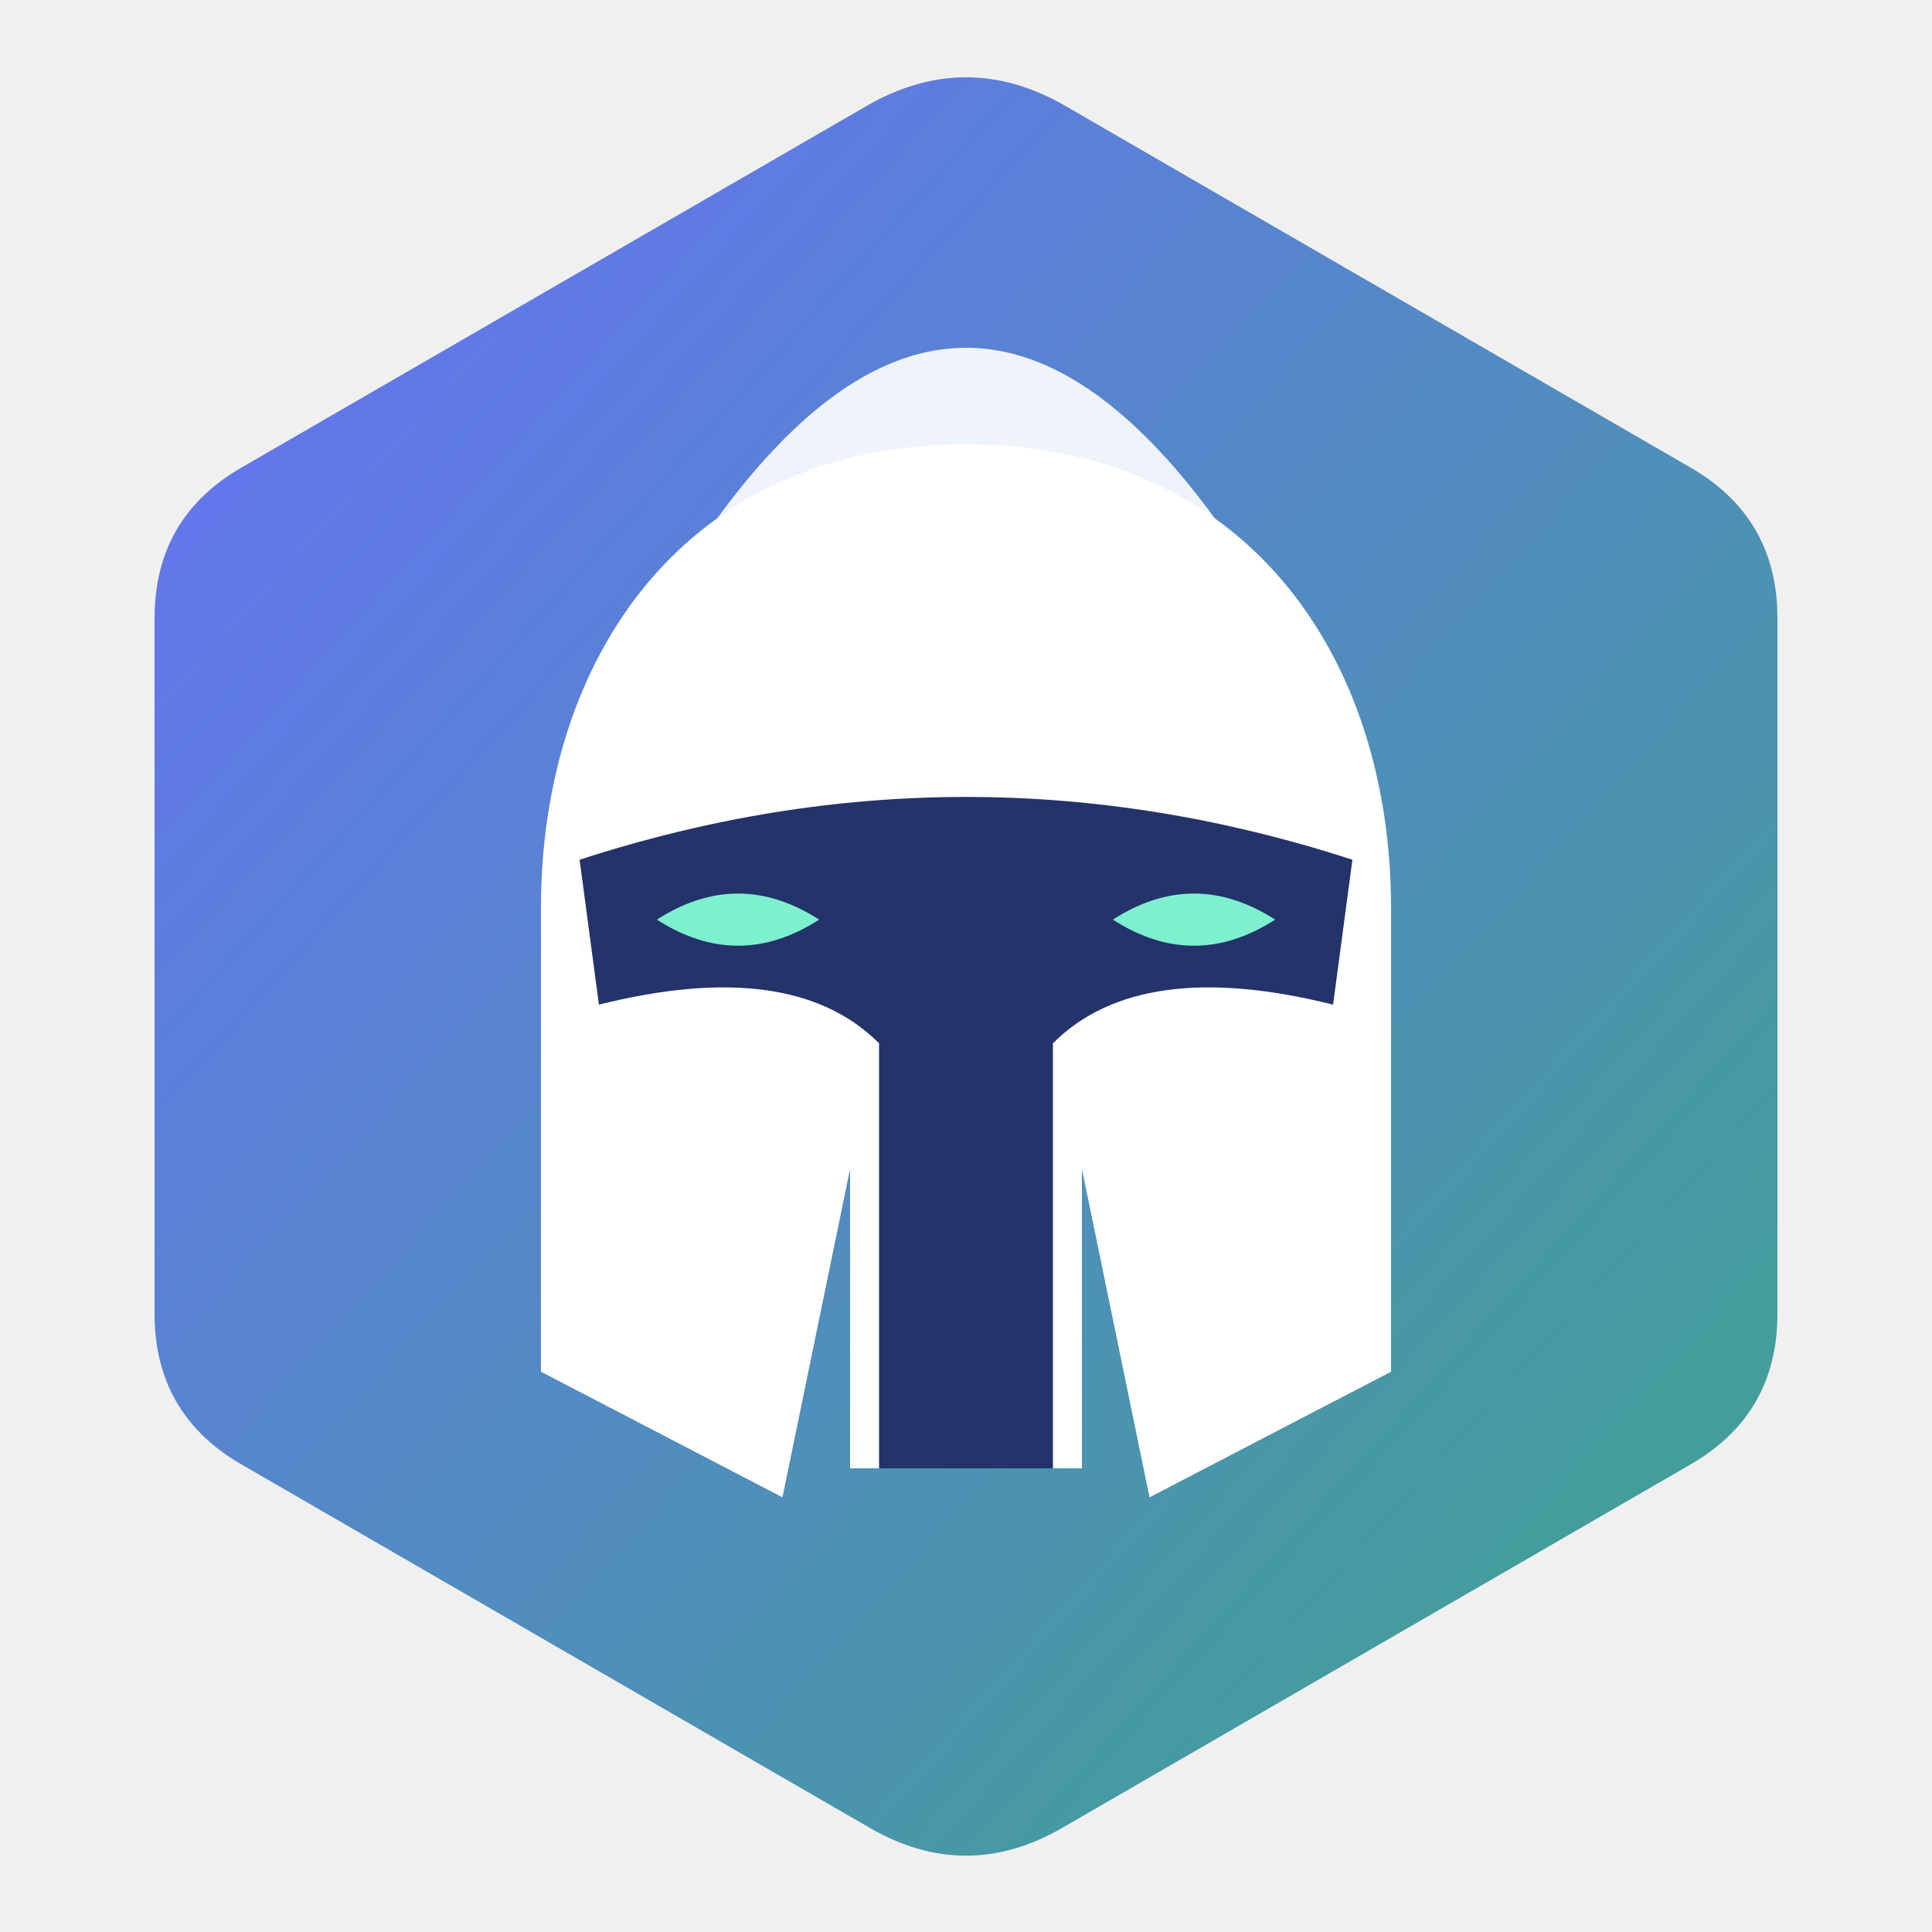
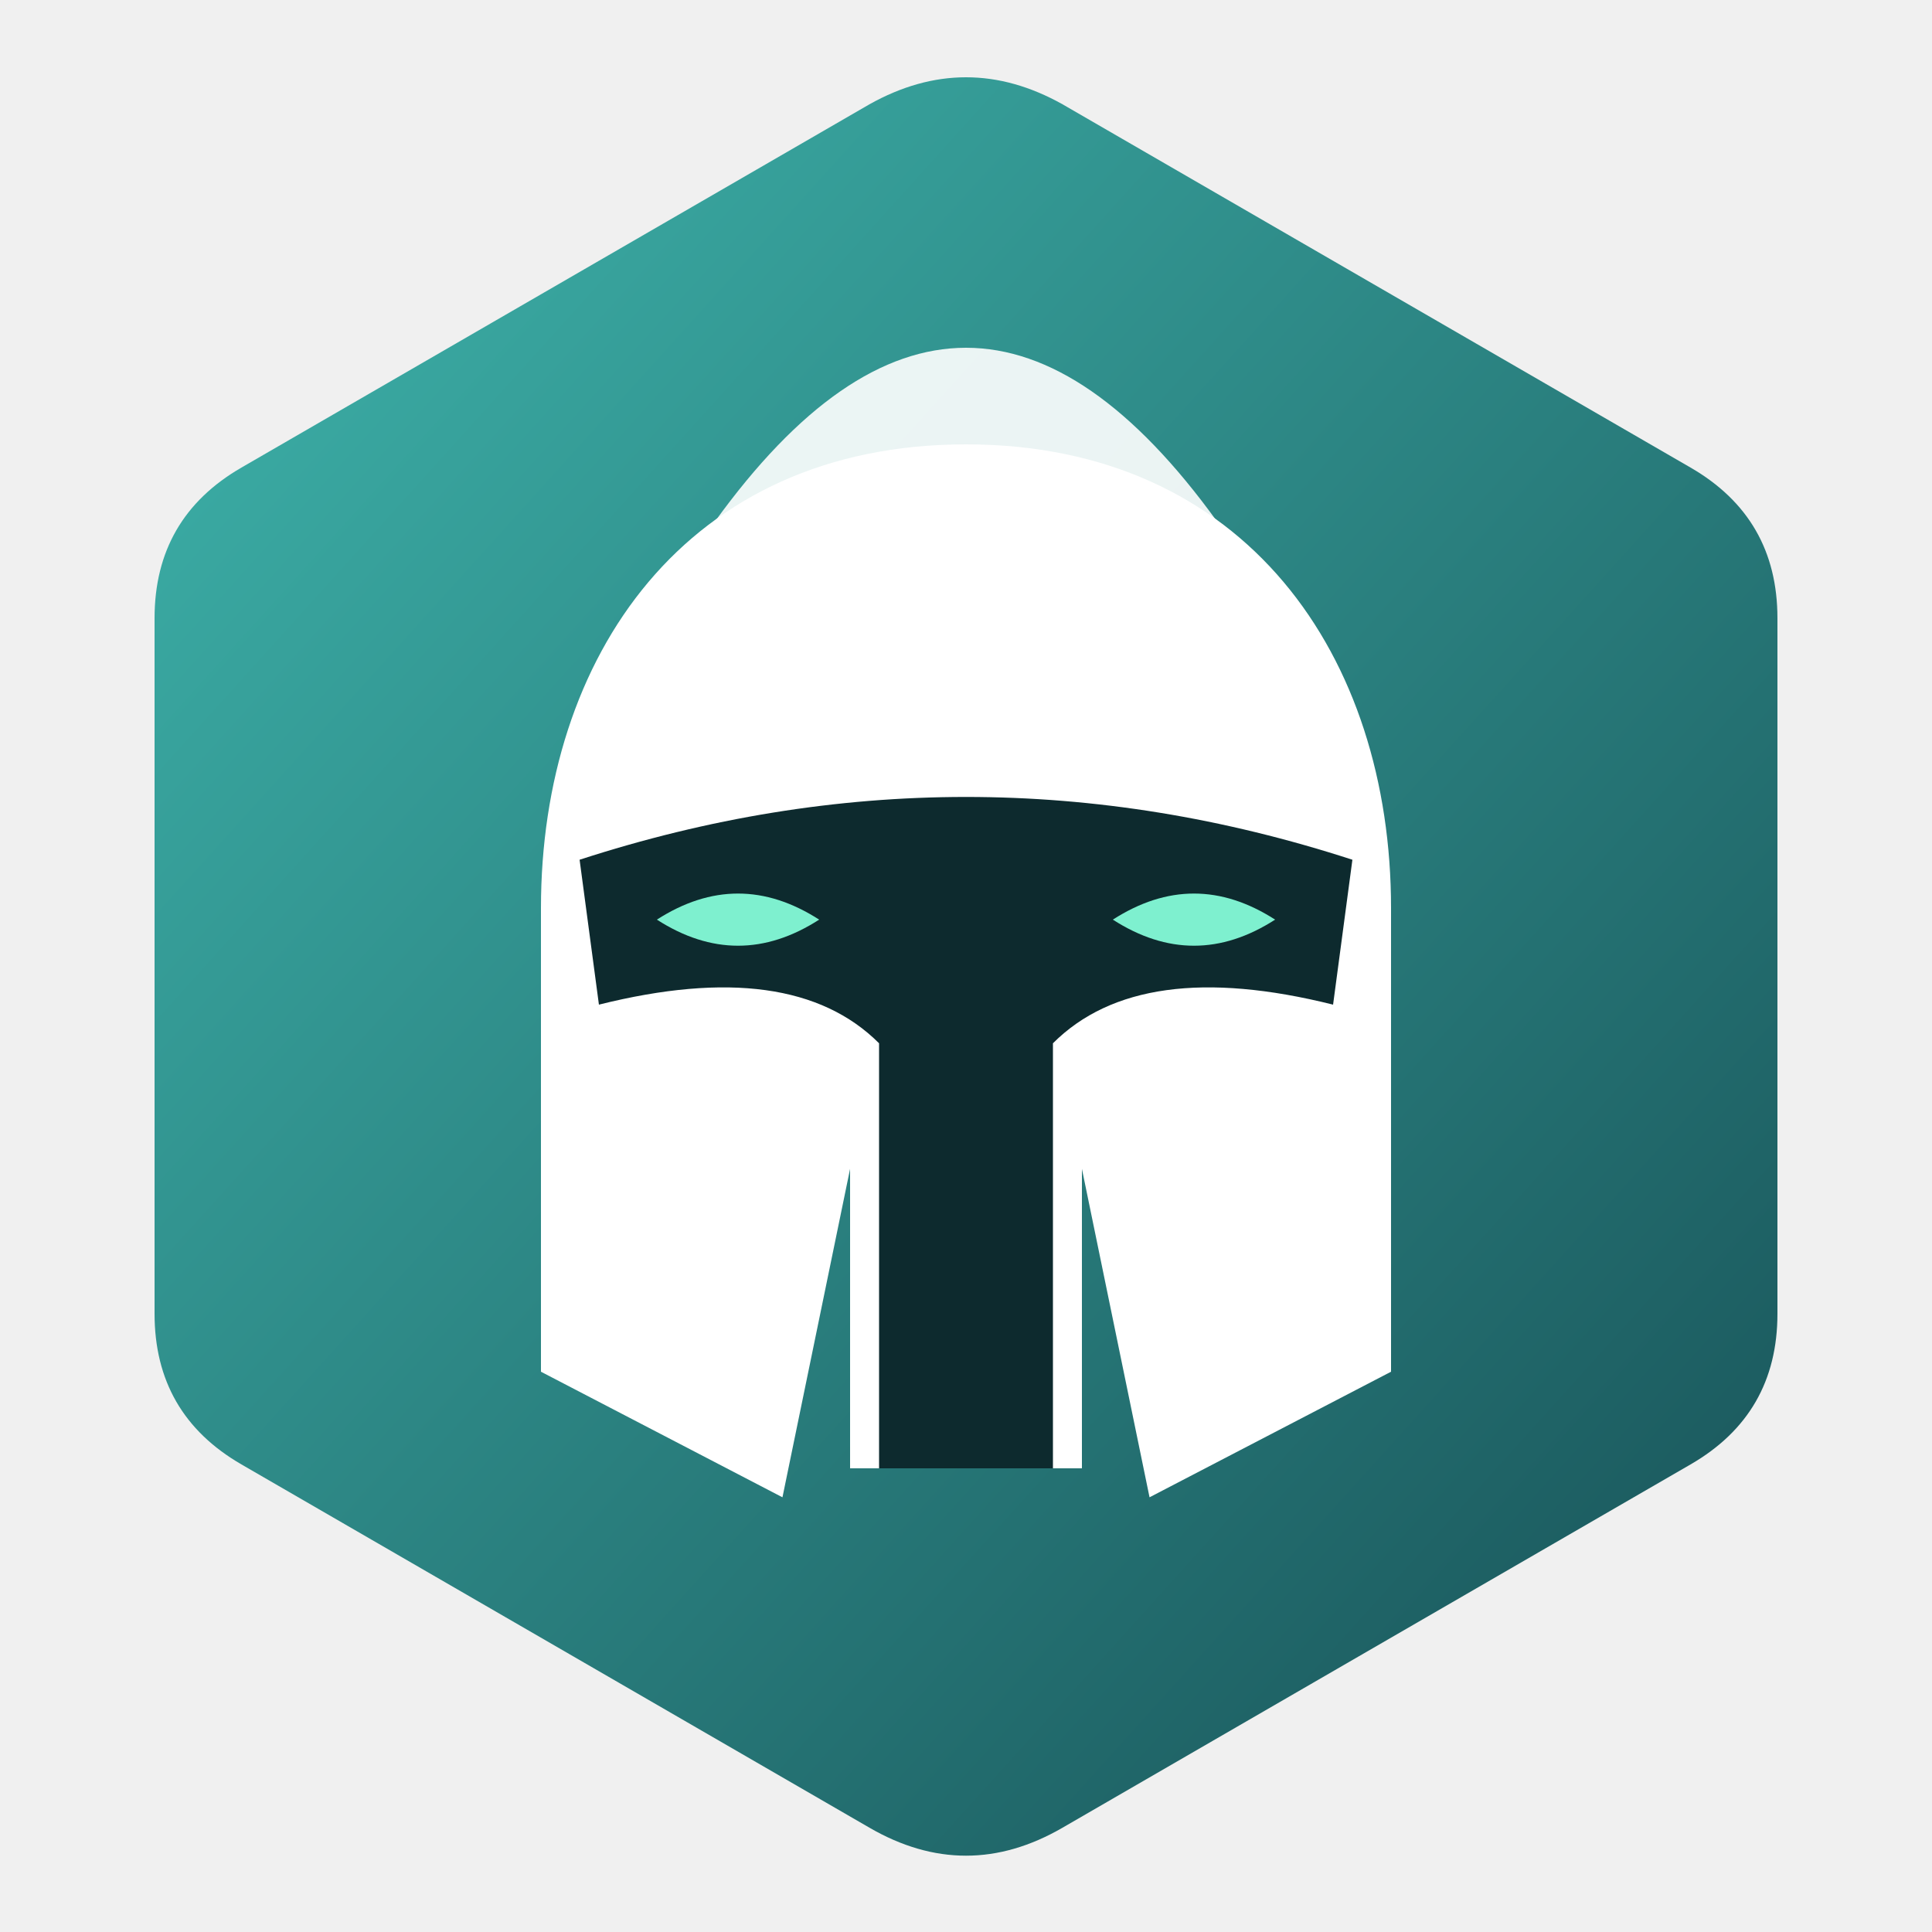
<svg xmlns="http://www.w3.org/2000/svg" viewBox="0 0 100 100">
  <defs>
    <linearGradient id="bg" x1="0" y1="0" x2="1" y2="1">
-       <stop offset="0" stop-color="#6870fa" />
-       <stop offset="1" stop-color="#3da58a" />
+       <stop offset="0" stop-color="#3fb6ad" />
+       <stop offset="1" stop-color="#174f55" />
    </linearGradient>
  </defs>
  <path d="M50 4 Q52.5 4 55 5.4 L87.5 24.2 Q92 26.8 92 32 V68 Q92 73.2 87.5 75.8 L55 94.6 Q50 97.5 45 94.6 L12.5 75.8 Q8 73.2 8 68 V32 Q8 26.8 12.5 24.2 L45 5.4 Q47.5 4 50 4 Z" fill="url(#bg)" />
  <path d="M37 27 Q50 9 63 27 Q50 22 37 27 Z" fill="#fff" opacity="0.9" />
  <path d="M50 23 C35.5 23 28 34 28 47 L28 71 L40.5 77.5 L44 60.5 L44 76 L56 76 L56 60.5 L59.5 77.5 L72 71 L72 47 C72 34 64.5 23 50 23 Z" fill="#fff" />
-   <path d="M30 44.5 Q50 38 70 44.5 L69 52 Q59 49.5 54.5 54 L54.5 76 L45.5 76 L45.5 54 Q41 49.5 31 52 Z" fill="#24336a" />
+   <path d="M30 44.5 Q50 38 70 44.5 L69 52 Q59 49.5 54.5 54 L54.5 76 L45.5 76 L45.5 54 Q41 49.5 31 52 Z" fill="#0d2a2e" />
  <path d="M34 47.6 Q38.2 44.9 42.4 47.6 Q38.2 50.3 34 47.6 Z" fill="#7ef0cf" />
  <path d="M57.6 47.6 Q61.8 44.9 66 47.6 Q61.8 50.3 57.6 47.6 Z" fill="#7ef0cf" />
</svg>
